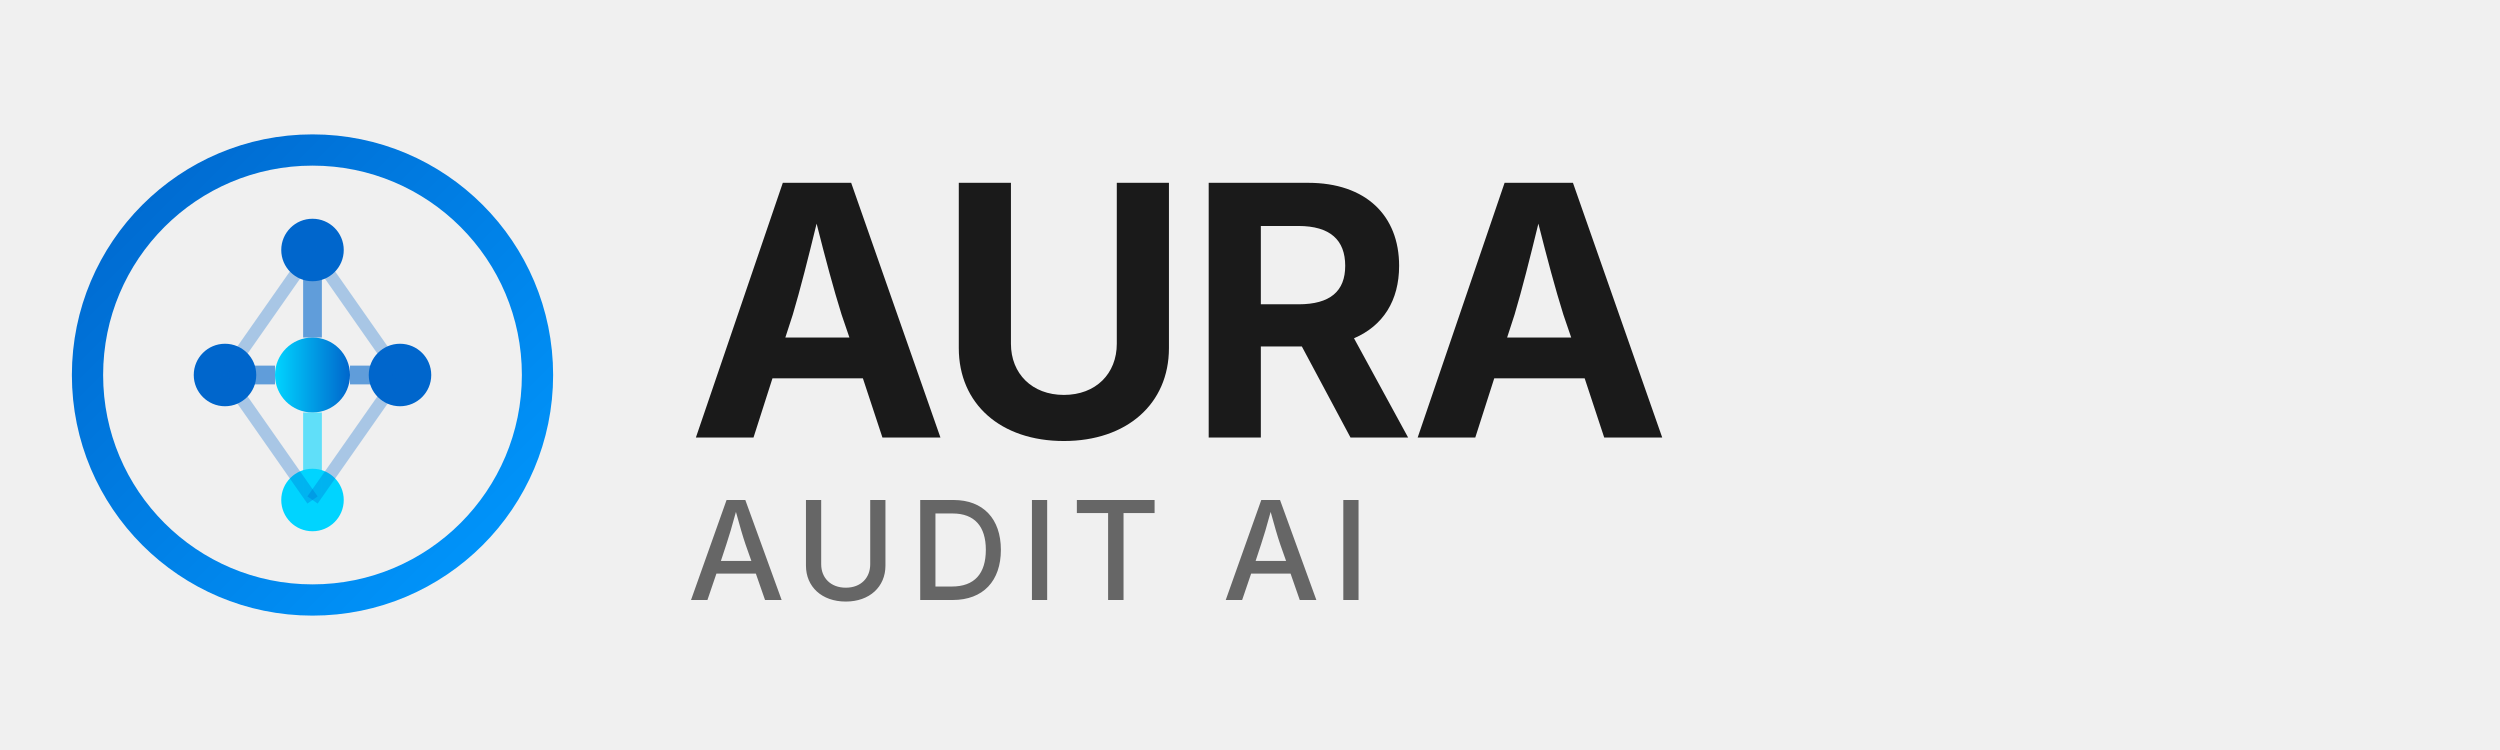
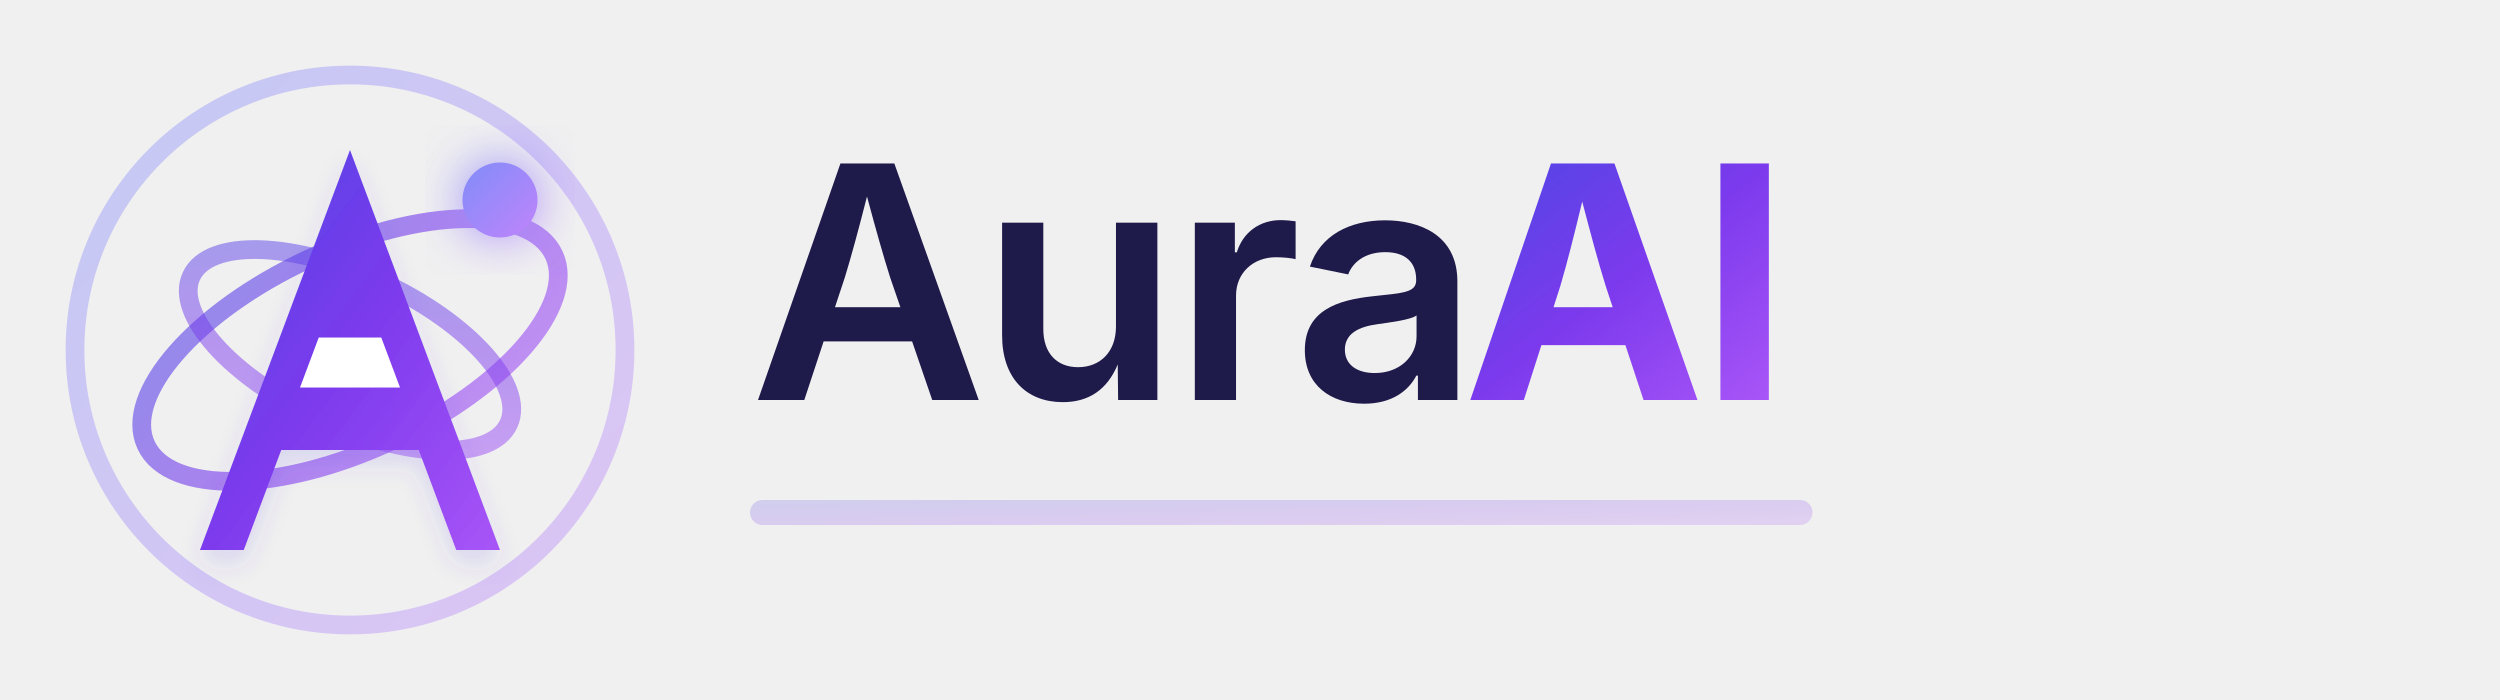
- <svg xmlns="http://www.w3.org/2000/svg" width="200" height="60" viewBox="0 0 200 60" fill="none">
+ <svg xmlns="http://www.w3.org/2000/svg" width="200" height="56" viewBox="0 0 200 56" fill="none">
  <defs>
    <linearGradient id="auraGradient" x1="0%" y1="0%" x2="100%" y2="100%">
-       <stop offset="0%" style="stop-color:#0066CC;stop-opacity:1" />
-       <stop offset="100%" style="stop-color:#0099FF;stop-opacity:1" />
+       <stop offset="0%" stop-color="#4F46E5" />
+       <stop offset="50%" stop-color="#7C3AED" />
+       <stop offset="100%" stop-color="#A855F7" />
    </linearGradient>
-     <linearGradient id="accentGradient" x1="0%" y1="0%" x2="100%" y2="0%">
-       <stop offset="0%" style="stop-color:#00D4FF;stop-opacity:1" />
-       <stop offset="100%" style="stop-color:#0066CC;stop-opacity:1" />
+     <linearGradient id="glowGradient" x1="0%" y1="0%" x2="100%" y2="100%">
+       <stop offset="0%" stop-color="#818CF8" />
+       <stop offset="100%" stop-color="#C084FC" />
    </linearGradient>
+     <filter id="auraGlow" x="-50%" y="-50%" width="200%" height="200%">
+       <feGaussianBlur stdDeviation="2" result="blur" />
+       <feMerge>
+         <feMergeNode in="blur" />
+         <feMergeNode in="SourceGraphic" />
+       </feMerge>
+     </filter>
+     <filter id="dropShadow" x="-20%" y="-20%" width="140%" height="140%">
+       <feDropShadow dx="0" dy="1" stdDeviation="1" flood-color="#4F46E5" flood-opacity="0.15" />
+     </filter>
  </defs>
-   <g id="icon">
-     <circle cx="25" cy="30" r="18" stroke="url(#auraGradient)" stroke-width="2.5" fill="none" />
-     <circle cx="25" cy="20" r="2.5" fill="#0066CC" />
-     <circle cx="18" cy="30" r="2.5" fill="#0066CC" />
-     <circle cx="32" cy="30" r="2.5" fill="#0066CC" />
-     <circle cx="25" cy="40" r="2.5" fill="#00D4FF" />
-     <circle cx="25" cy="30" r="3" fill="url(#accentGradient)" />
-     <line x1="25" y1="20" x2="25" y2="27" stroke="#0066CC" stroke-width="1.5" opacity="0.6" />
-     <line x1="25" y1="33" x2="25" y2="40" stroke="#00D4FF" stroke-width="1.5" opacity="0.6" />
-     <line x1="18" y1="30" x2="22" y2="30" stroke="#0066CC" stroke-width="1.5" opacity="0.6" />
-     <line x1="28" y1="30" x2="32" y2="30" stroke="#0066CC" stroke-width="1.5" opacity="0.6" />
-     <line x1="25" y1="20" x2="18" y2="30" stroke="#0066CC" stroke-width="1" opacity="0.3" />
-     <line x1="25" y1="20" x2="32" y2="30" stroke="#0066CC" stroke-width="1" opacity="0.3" />
-     <line x1="18" y1="30" x2="25" y2="40" stroke="#0066CC" stroke-width="1" opacity="0.3" />
-     <line x1="32" y1="30" x2="25" y2="40" stroke="#0066CC" stroke-width="1" opacity="0.3" />
+   <g id="logomark" transform="translate(4, 4)">
+     <ellipse cx="24" cy="24" rx="22" ry="22" stroke="url(#glowGradient)" stroke-width="1.5" fill="none" opacity="0.4" />
+     <ellipse cx="24" cy="24" rx="18" ry="8" stroke="url(#auraGradient)" stroke-width="1.5" fill="none" transform="rotate(-25, 24, 24)" opacity="0.6" />
+     <ellipse cx="24" cy="24" rx="14" ry="6" stroke="url(#auraGradient)" stroke-width="1.5" fill="none" transform="rotate(25, 24, 24)" opacity="0.5" />
+     <g filter="url(#dropShadow)">
+       <path d="M24 8 L36 40 L32.5 40 L29.5 32 L18.5 32 L15.5 40 L12 40 L24 8Z" fill="url(#auraGradient)" />
+       <path d="M20 27 L28 27 L26.5 23 L21.5 23 Z" fill="white" />
+     </g>
+     <circle cx="36" cy="12" r="3" fill="url(#glowGradient)" filter="url(#auraGlow)" />
  </g>
-   <text x="55" y="35" font-family="system-ui, -apple-system, 'Segoe UI', sans-serif" font-size="28" font-weight="700" fill="#1a1a1a" letter-spacing="-0.5">
-     AURA
-   </text>
-   <text x="55" y="48" font-family="system-ui, -apple-system, 'Segoe UI', sans-serif" font-size="11" font-weight="500" fill="#666666" letter-spacing="1">
-     AUDIT AI
-   </text>
-   <line x1="55" y1="38" x2="120" y2="38" stroke="url(#accentGradient)" stroke-width="2" opacity="0.4" />
+   <g id="wordmark">
+     <text x="60" y="32" font-family="Inter, -apple-system, BlinkMacSystemFont, 'Segoe UI', Roboto, sans-serif" font-size="26" font-weight="600" fill="#1E1B4B" letter-spacing="-0.5">
+       Aura
+     </text>
+     <text x="117" y="32" font-family="Inter, -apple-system, BlinkMacSystemFont, 'Segoe UI', Roboto, sans-serif" font-size="26" font-weight="700" fill="url(#auraGradient)" letter-spacing="-0.5">
+       AI
+     </text>
+   </g>
+   <rect x="60" y="40" width="85" height="2" rx="1" fill="url(#auraGradient)" opacity="0.2" />
</svg>
